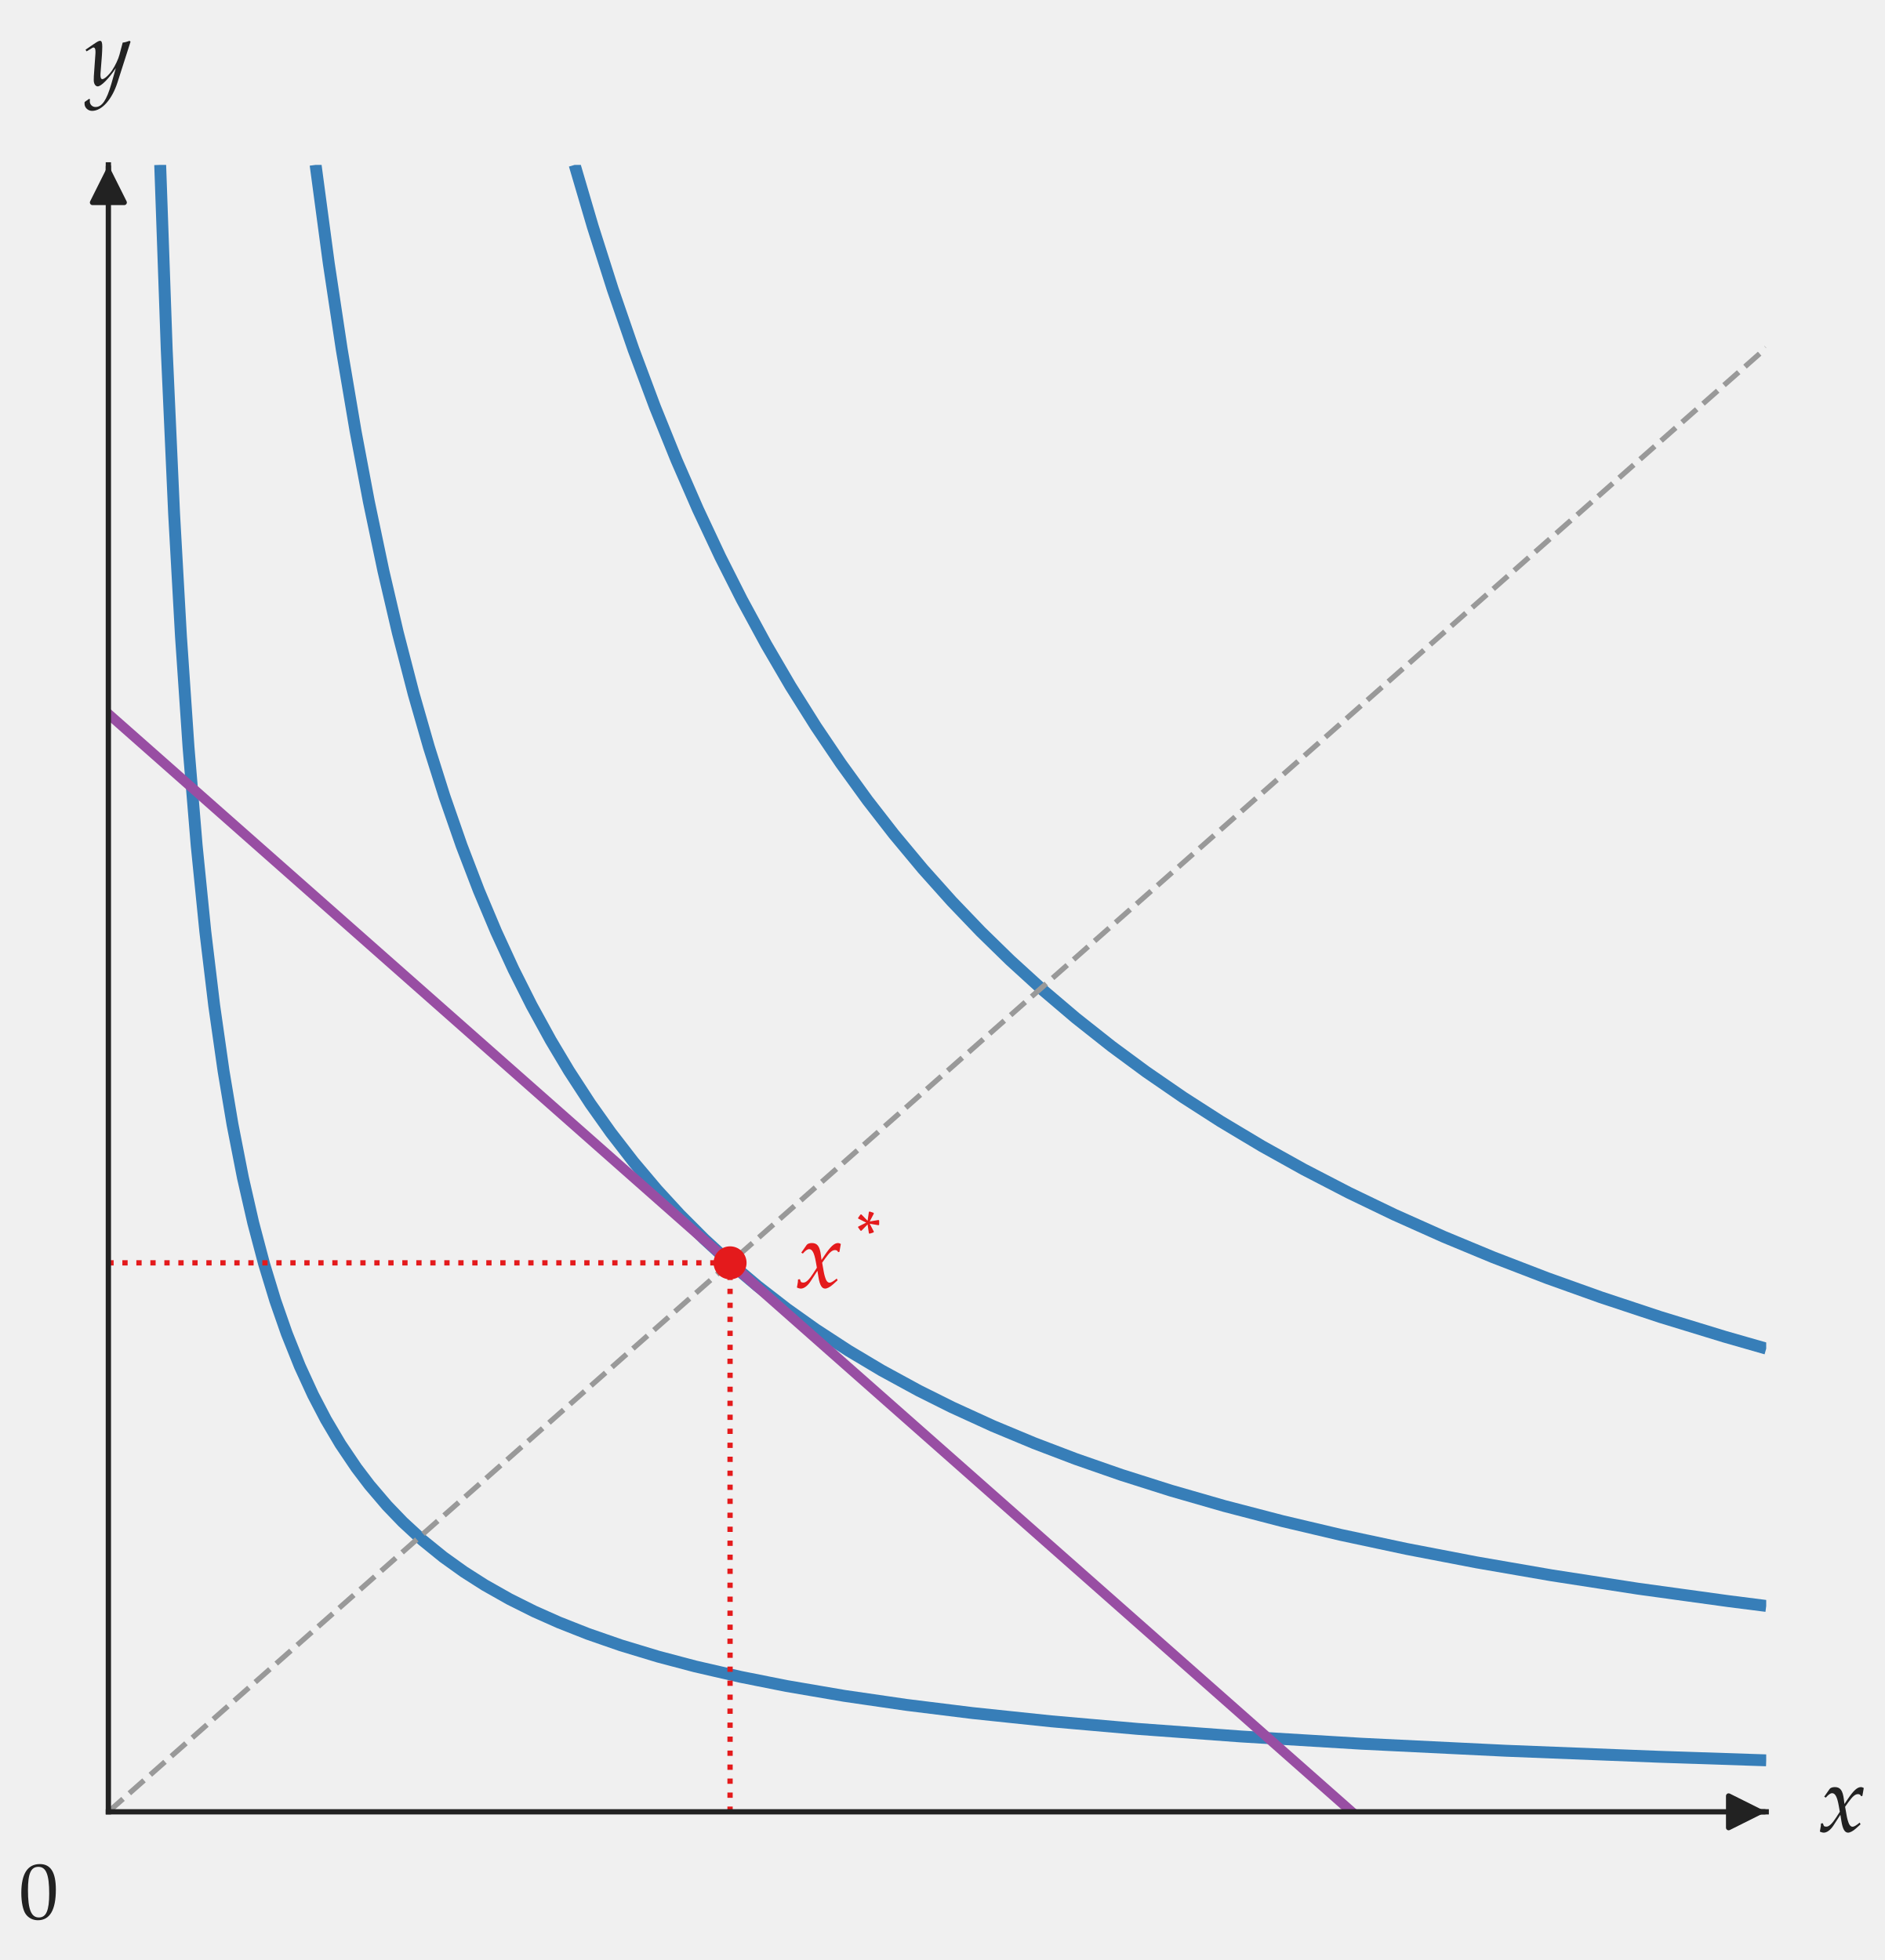
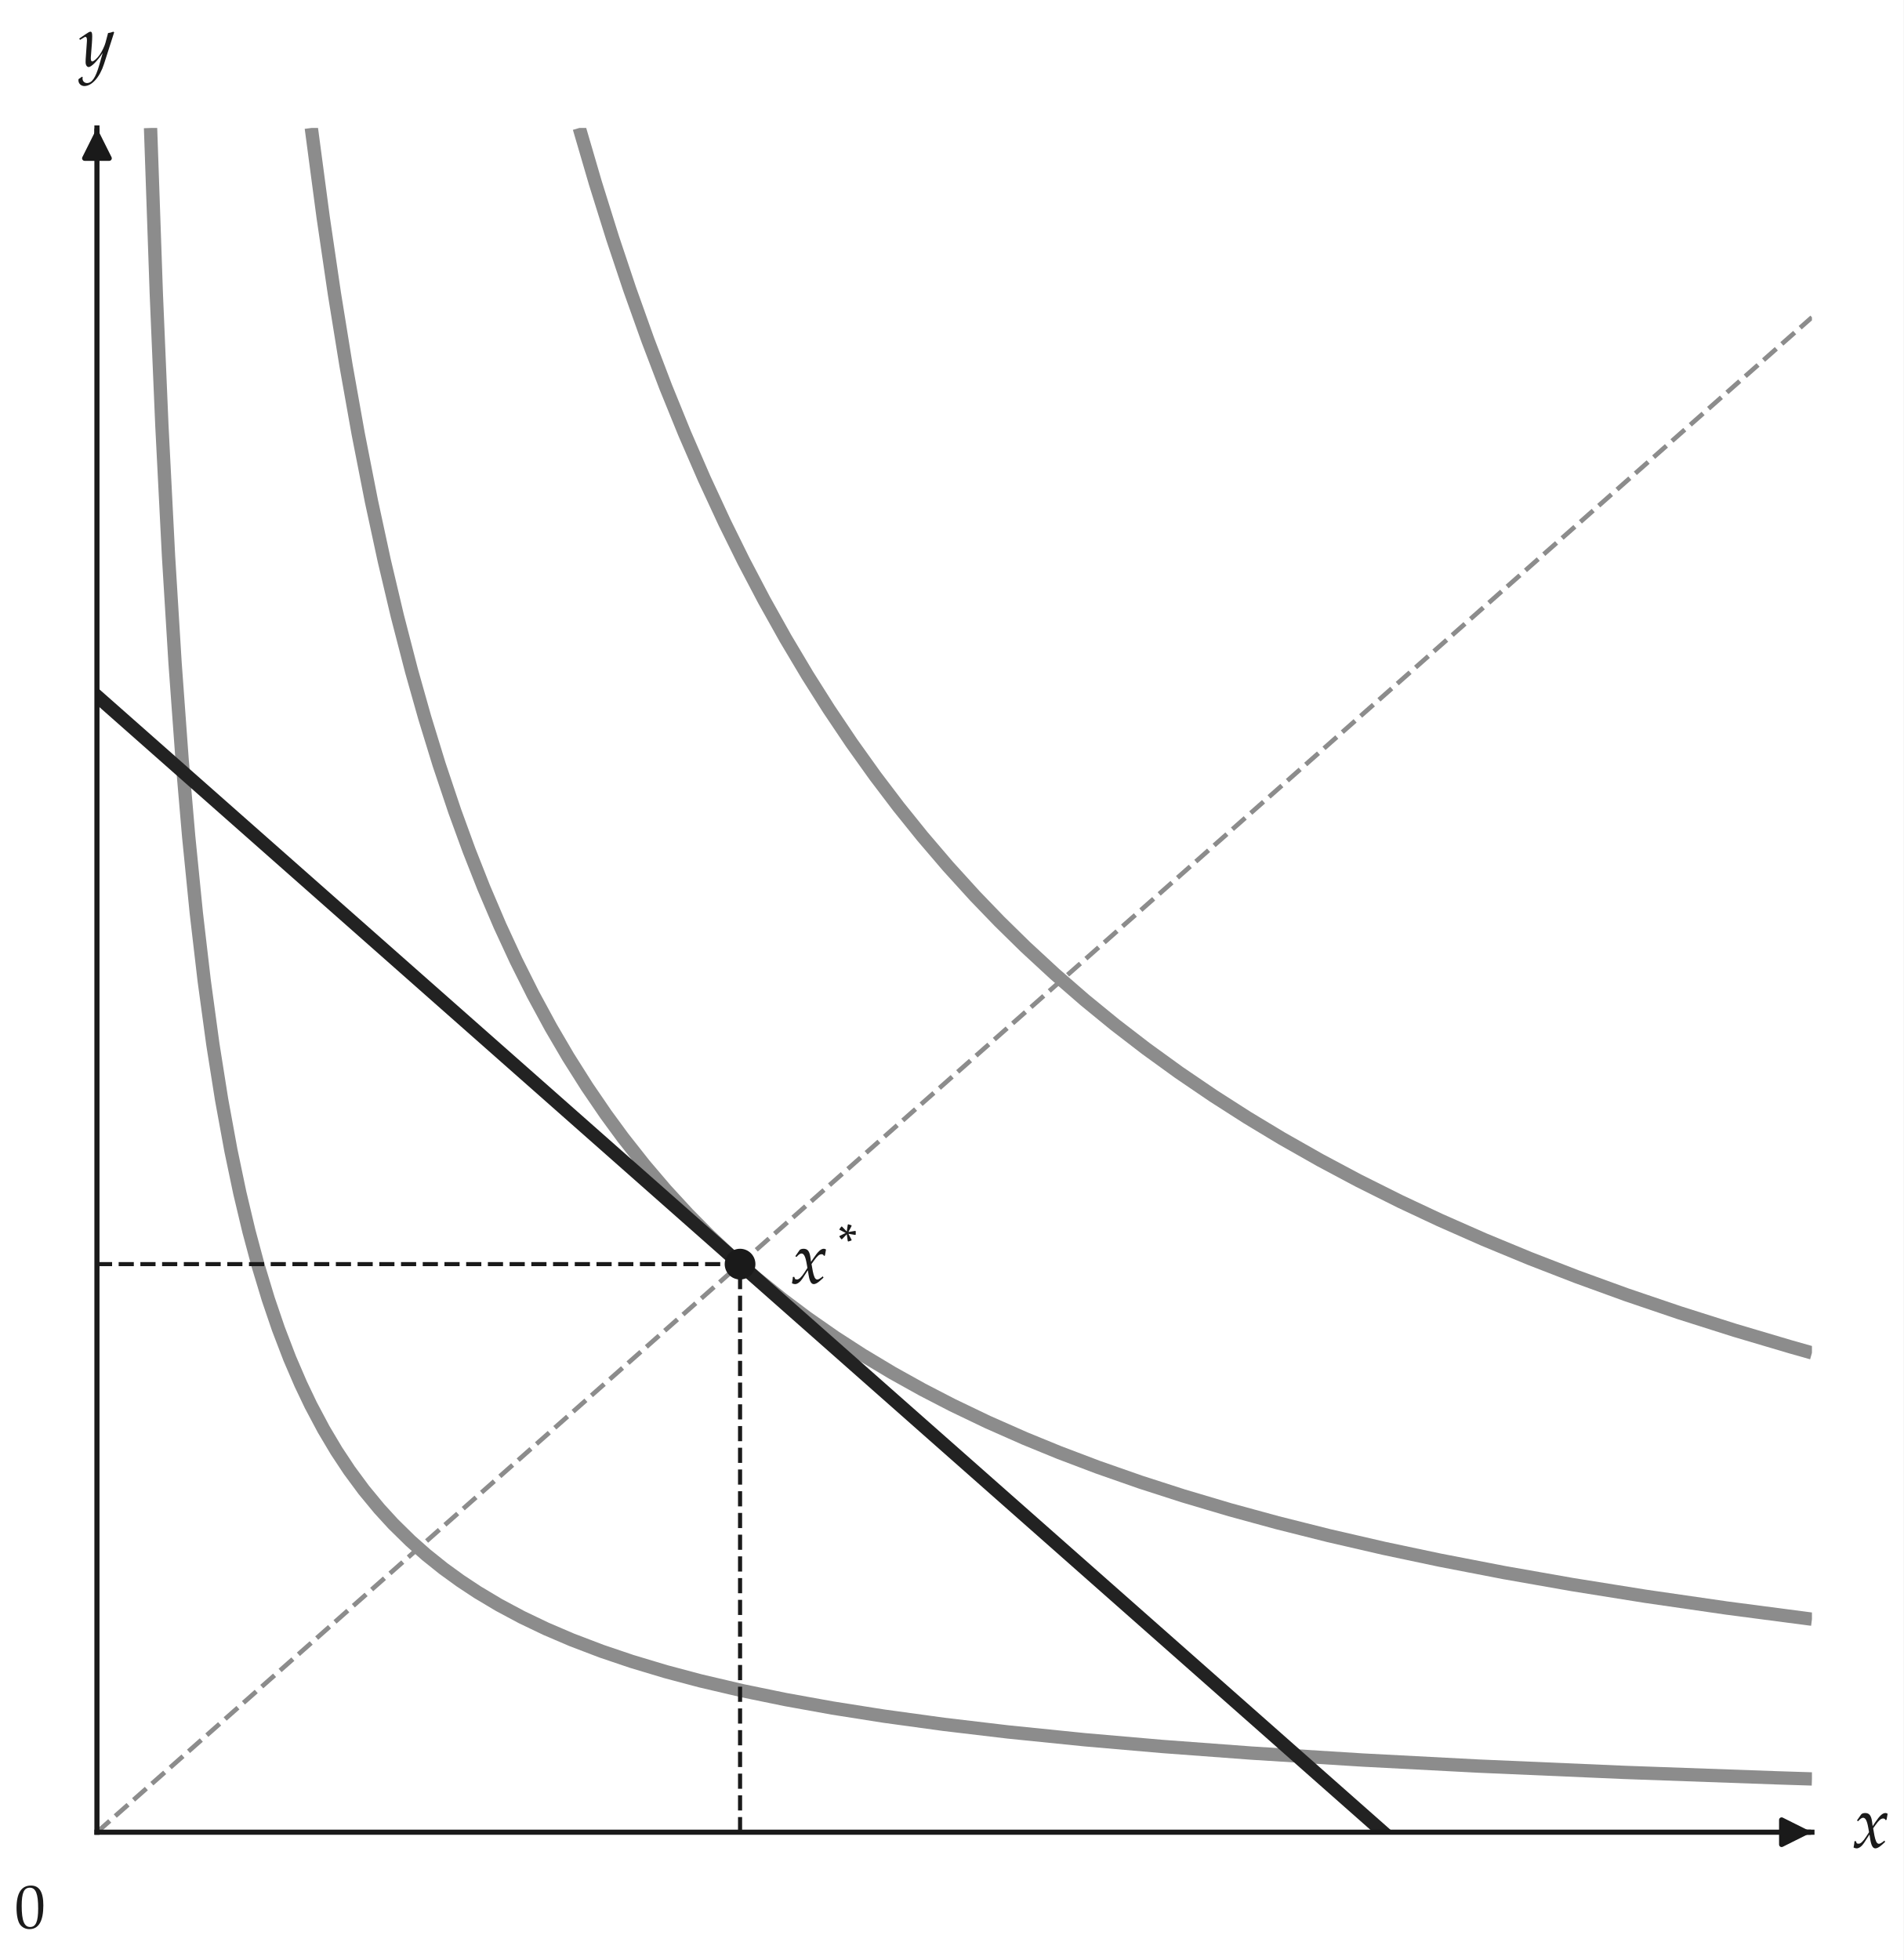
- <svg xmlns="http://www.w3.org/2000/svg" xmlns:xlink="http://www.w3.org/1999/xlink" width="285.393pt" height="296.906pt" viewBox="0 0 285.393 296.906" version="1.1">
+ <svg xmlns="http://www.w3.org/2000/svg" xmlns:xlink="http://www.w3.org/1999/xlink" width="371.604pt" height="382.561pt" viewBox="0 0 371.604 382.561" version="1.1">
  <defs>
    <style type="text/css">*{stroke-linejoin: round; stroke-linecap: butt}</style>
  </defs>
  <g id="figure_1">
    <g id="patch_1">
-       <path d="M 0 296.906  L 285.393 296.906  L 285.393 0  L 0 0  L 0 296.906  z " style="fill: none; opacity: 0" />
+       <path d="M 0 382.561  L 371.604 382.561  L 371.604 0  L 0 0  z " style="fill: #ffffff" />
    </g>
    <g id="axes_1">
      <g id="patch_2">
-         <path d="M 16.413 274.458  L 267.513 274.458  L 267.513 24.978  L 16.413 24.978  L 16.413 274.458  z " style="fill: none; opacity: 0" />
+         <path d="M 18.924 357.618  L 353.724 357.618  L 353.724 24.978  L 18.924 24.978  z " style="fill: #ffffff" />
      </g>
      <g id="patch_3">
-         <path d="M 267.262 274.458  Q 267.387 274.458 266.619 274.458  " style="fill: none; stroke: #222222; stroke-width: 0.8; stroke-linecap: round" />
-         <path d="M 261.819 272.058  L 266.619 274.458  L 261.819 276.858  z " style="fill: #222222; stroke: #222222; stroke-width: 0.8; stroke-linecap: round" />
+         <path d="M 353.389 357.618  Q 353.557 357.618 352.606 357.618  " style="fill: none; stroke: #1a1a1a; stroke-linecap: round" />
+         <path d="M 347.806 355.218  L 352.606 357.618  L 347.806 360.018  z " style="fill: #1a1a1a; stroke: #1a1a1a; stroke-linecap: round" />
      </g>
      <g id="patch_4">
-         <path d="M 16.413 25.227  Q 16.413 25.103 16.413 25.872  " style="fill: none; stroke: #222222; stroke-width: 0.8; stroke-linecap: round" />
-         <path d="M 14.013 30.672  L 16.413 25.872  L 18.813 30.672  z " style="fill: #222222; stroke: #222222; stroke-width: 0.8; stroke-linecap: round" />
+         <path d="M 18.924 25.311  Q 18.924 25.144 18.924 26.096  " style="fill: none; stroke: #1a1a1a; stroke-linecap: round" />
+         <path d="M 16.524 30.896  L 18.924 26.096  L 21.324 30.896  z " style="fill: #1a1a1a; stroke: #1a1a1a; stroke-linecap: round" />
      </g>
      <g id="matplotlib.axis_1">
        <g id="xtick_1">
          <g id="line2d_1" />
        </g>
        <g id="xtick_2">
          <g id="line2d_2" />
        </g>
        <g id="xtick_3">
          <g id="line2d_3" />
        </g>
        <g id="xtick_4">
          <g id="line2d_4" />
        </g>
        <g id="xtick_5">
          <g id="line2d_5" />
        </g>
        <g id="xtick_6">
          <g id="line2d_6" />
        </g>
        <g id="xtick_7">
          <g id="line2d_7" />
        </g>
        <g id="xtick_8">
          <g id="line2d_8" />
        </g>
        <g id="xtick_9">
          <g id="line2d_9" />
        </g>
      </g>
      <g id="matplotlib.axis_2">
        <g id="ytick_1">
          <g id="line2d_10" />
        </g>
        <g id="ytick_2">
          <g id="line2d_11" />
        </g>
        <g id="ytick_3">
          <g id="line2d_12" />
        </g>
        <g id="ytick_4">
          <g id="line2d_13" />
        </g>
        <g id="ytick_5">
          <g id="line2d_14" />
        </g>
        <g id="ytick_6">
          <g id="line2d_15" />
        </g>
        <g id="ytick_7">
          <g id="line2d_16" />
        </g>
        <g id="ytick_8">
          <g id="line2d_17" />
        </g>
      </g>
      <g id="QuadContourSet_1">
-         <path d="M 24.263 24.978  L 25.251 52.927  L 26.367 77.771  L 27.41 96.404  L 28.553 113.173  L 29.788 128.08  L 31.097 141.123  L 32.44 152.302  L 33.859 162.24  L 35.211 170.314  L 36.791 178.388  L 38.351 185.22  L 39.992 191.431  L 41.694 197.021  L 43.427 201.99  L 45.416 206.959  L 47.413 211.306  L 49.357 215.033  L 51.56 218.76  L 53.987 222.356  L 55.972 224.971  L 58.62 228.076  L 61.009 230.56  L 64.006 233.324  L 67.136 235.863  L 70.267 238.107  L 73.398 240.104  L 77.155 242.229  L 80.912 244.106  L 84.669 245.777  L 89.053 247.507  L 94.062 249.246  L 99.698 250.952  L 105.333 252.442  L 112.221 254.024  L 119.155 255.404  L 127.876 256.893  L 137.268 258.258  L 147.287 259.498  L 159.184 260.745  L 172.334 261.901  L 187.989 263.046  L 206.148 264.14  L 228.064 265.207  L 251.232 266.119  L 267.513 266.66  L 267.513 266.66  " clip-path="url(#p27f5dc2c46)" style="fill: none; stroke: #377eb8; stroke-width: 1.8" />
-         <path d="M 47.801 24.978  L 49.796 39.884  L 51.761 52.927  L 53.861 65.349  L 55.865 75.976  L 58.067 86.466  L 60.249 95.823  L 62.65 105.099  L 64.965 113.173  L 67.317 120.627  L 69.909 128.08  L 72.528 134.912  L 75.142 141.123  L 77.781 146.859  L 80.516 152.302  L 83.417 157.591  L 86.193 162.24  L 89.426 167.209  L 92.511 171.556  L 95.941 175.995  L 99.535 180.252  L 102.958 183.978  L 106.676 187.705  L 110.727 191.431  L 114.726 194.808  L 119.184 198.263  L 123.55 201.369  L 128.502 204.597  L 133.511 207.586  L 139.147 210.657  L 144.179 213.17  L 150.418 216.023  L 156.68 218.632  L 162.941 221.017  L 169.829 223.416  L 177.344 225.8  L 185.484 228.143  L 194.25 230.426  L 203.017 232.494  L 213.036 234.632  L 223.681 236.678  L 235.001 238.635  L 248.102 240.66  L 261.877 242.556  L 267.513 243.272  L 267.513 243.272  " clip-path="url(#p27f5dc2c46)" style="fill: none; stroke: #377eb8; stroke-width: 1.8" />
-         <path d="M 87.035 24.978  L 89.775 34.294  L 92.81 43.836  L 95.945 52.927  L 99.194 61.623  L 102.459 69.697  L 105.709 77.15  L 109.09 84.349  L 112.353 90.814  L 116.06 97.646  L 119.735 103.936  L 123.59 110.068  L 127.362 115.658  L 131.41 121.248  L 135.39 126.372  L 139.773 131.634  L 144.156 136.535  L 148.552 141.123  L 153.006 145.47  L 157.932 149.961  L 162.941 154.217  L 168.371 158.513  L 173.586 162.36  L 179.222 166.241  L 184.858 169.861  L 191.119 173.61  L 197.468 177.146  L 204.269 180.669  L 211.157 183.987  L 218.671 187.348  L 226.185 190.468  L 234.326 193.605  L 242.466 196.517  L 251.479 199.506  L 261.251 202.497  L 267.513 204.291  L 267.513 204.291  " clip-path="url(#p27f5dc2c46)" style="fill: none; stroke: #377eb8; stroke-width: 1.8" />
+         <path d="M 29.391 24.978  L 30.513 57.275  L 31.597 82.947  L 32.903 108.619  L 34.171 129.322  L 35.557 148.369  L 36.834 163.275  L 38.321 178.181  L 39.866 191.431  L 41.558 203.853  L 43.262 214.619  L 45.081 224.556  L 46.816 232.838  L 48.588 240.291  L 50.363 246.916  L 52.363 253.541  L 54.337 259.338  L 56.555 265.135  L 58.693 270.103  L 60.673 274.257  L 63.178 278.975  L 65.683 283.188  L 68.187 286.972  L 71.015 290.807  L 74.032 294.464  L 76.749 297.432  L 80.117 300.744  L 83.216 303.485  L 86.555 306.158  L 89.895 308.579  L 93.234 310.784  L 97.409 313.275  L 101.851 315.65  L 106.593 317.92  L 111.602 320.065  L 117.447 322.294  L 123.291 324.271  L 129.97 326.277  L 136.716 328.072  L 144.998 330.012  L 153.347 331.726  L 162.531 333.382  L 172.55 334.962  L 184.239 336.564  L 196.762 338.048  L 211.791 339.572  L 226.819 340.875  L 244.352 342.179  L 266.059 343.533  L 288.602 344.712  L 316.988 345.938  L 347.045 347.01  L 353.724 347.221  L 353.724 347.221  " clip-path="url(#p90fdbfa180)" style="fill: none; stroke: #8c8c8c; stroke-width: 2.6" />
+         <path d="M 60.774 24.978  L 63.083 42.369  L 65.275 57.275  L 67.554 71.353  L 69.914 84.603  L 72.515 97.853  L 75.019 109.447  L 77.563 120.213  L 80.348 130.978  L 82.92 140.088  L 85.72 149.209  L 88.77 158.306  L 91.565 165.976  L 94.416 173.213  L 97.595 180.666  L 100.749 187.486  L 104.088 194.157  L 107.549 200.541  L 110.945 206.338  L 114.612 212.135  L 118.282 217.508  L 121.627 222.072  L 125.796 227.359  L 129.97 232.256  L 134.317 236.978  L 138.419 241.119  L 142.822 245.26  L 147.563 249.4  L 152.681 253.541  L 157.522 257.176  L 162.998 260.994  L 168.376 264.471  L 174.22 267.976  L 180.064 271.227  L 185.909 274.251  L 192.803 277.557  L 200.102 280.782  L 206.781 283.514  L 214.295 286.363  L 222.644 289.284  L 230.993 291.974  L 240.177 294.699  L 249.361 297.206  L 259.38 299.723  L 270.234 302.224  L 281.088 304.517  L 293.611 306.938  L 306.969 309.288  L 321.163 311.558  L 337.026 313.855  L 352.889 315.933  L 353.724 316.037  L 353.724 316.037  " clip-path="url(#p90fdbfa180)" style="fill: none; stroke: #8c8c8c; stroke-width: 2.6" />
+         <path d="M 113.087 24.978  L 116.236 35.744  L 119.604 46.509  L 122.926 56.447  L 126.474 66.384  L 129.97 75.553  L 133.651 84.603  L 137.484 93.43  L 141.457 101.994  L 145.136 109.447  L 149.173 117.138  L 153.347 124.606  L 157.634 131.806  L 161.826 138.431  L 166.28 145.056  L 170.88 151.492  L 175.426 157.478  L 180.094 163.275  L 185.074 169.1  L 190.319 174.869  L 195.109 179.838  L 200.175 184.806  L 205.946 190.139  L 211.791 195.214  L 217.635 199.991  L 223.729 204.681  L 230.158 209.336  L 236.838 213.881  L 243.517 218.156  L 250.196 222.183  L 257.71 226.445  L 265.224 230.447  L 273.32 234.494  L 281.088 238.142  L 289.711 241.947  L 298.62 245.631  L 307.804 249.191  L 317.5 252.713  L 327.842 256.224  L 338.696 259.666  L 349.549 262.881  L 353.724 264.063  L 353.724 264.063  " clip-path="url(#p90fdbfa180)" style="fill: none; stroke: #8c8c8c; stroke-width: 2.6" />
      </g>
      <g id="line2d_18">
-         <path d="M 204.738 274.458  L 16.413 108.138  " clip-path="url(#p27f5dc2c46)" style="fill: none; stroke: #984ea3; stroke-width: 1.5; stroke-linecap: square" />
+         <path d="M 270.024 357.618  L 18.924 135.858  " clip-path="url(#p90fdbfa180)" style="fill: none; stroke: #222222; stroke-width: 2.6; stroke-linecap: square" />
      </g>
      <g id="line2d_19">
-         <path d="M 110.576 274.458  L 110.576 191.298  " clip-path="url(#p27f5dc2c46)" style="fill: none; stroke-dasharray: 0.8,1.32; stroke-dashoffset: 0; stroke: #e41a1c; stroke-width: 0.8" />
+         <path d="M 144.474 357.618  L 144.474 246.738  " clip-path="url(#p90fdbfa180)" style="fill: none; stroke-dasharray: 2.96,1.28; stroke-dashoffset: 0; stroke: #1a1a1a; stroke-width: 0.8" />
      </g>
      <g id="line2d_20">
-         <path d="M 16.413 191.298  L 110.576 191.298  " clip-path="url(#p27f5dc2c46)" style="fill: none; stroke-dasharray: 0.8,1.32; stroke-dashoffset: 0; stroke: #e41a1c; stroke-width: 0.8" />
+         <path d="M 18.924 246.738  L 144.474 246.738  " clip-path="url(#p90fdbfa180)" style="fill: none; stroke-dasharray: 2.96,1.28; stroke-dashoffset: 0; stroke: #1a1a1a; stroke-width: 0.8" />
      </g>
      <g id="line2d_21">
-         <path d="M 16.413 274.458  L 267.513 52.698  " clip-path="url(#p27f5dc2c46)" style="fill: none; stroke-dasharray: 2.96,1.28; stroke-dashoffset: 0; stroke: #999999; stroke-width: 0.8" />
+         <path d="M 18.924 357.618  L 353.724 61.938  " clip-path="url(#p90fdbfa180)" style="fill: none; stroke-dasharray: 3.33,1.44; stroke-dashoffset: 0; stroke: #8c8c8c; stroke-width: 0.9" />
      </g>
      <g id="patch_5">
-         <path d="M 16.413 274.458  L 16.413 24.978  " style="fill: none; stroke: #222222; stroke-width: 0.8; stroke-linejoin: miter; stroke-linecap: square" />
+         <path d="M 18.924 357.618  L 18.924 24.978  " style="fill: none; stroke: #1a1a1a; stroke-linejoin: miter; stroke-linecap: square" />
      </g>
      <g id="patch_6">
-         <path d="M 16.413 274.458  L 267.513 274.458  " style="fill: none; stroke: #222222; stroke-width: 0.8; stroke-linejoin: miter; stroke-linecap: square" />
+         <path d="M 18.924 357.618  L 353.724 357.618  " style="fill: none; stroke: #1a1a1a; stroke-linejoin: miter; stroke-linecap: square" />
      </g>
      <g id="text_1">
-         <g style="fill: #222222" transform="translate(275.513 277.573) scale(0.14 -0.14)">
+         <g style="fill: #1a1a1a" transform="translate(361.724 360.733) scale(0.14 -0.14)">
          <defs>
            <path id="TeXGyrePagella-Italic-59" d="M 58 6  C 154 -45 256 -70 333 -70  C 544 -70 794 115 992 416  L 1478 1165  L 1549 723  C 1638 179 1779 -70 2010 -70  C 2150 -70 2355 38 2560 224  L 2874 506  L 2816 627  C 2586 435 2426 339 2323 339  C 2227 339 2144 403 2080 531  C 2022 653 1952 890 1920 1075  L 1805 1722  L 2029 2035  C 2330 2451 2502 2598 2701 2598  C 2803 2598 2880 2547 2912 2451  L 3002 2477  L 3098 3021  C 3021 3066 2963 3085 2906 3085  C 2650 3085 2394 2854 1997 2266  L 1760 1914  L 1722 2221  C 1645 2854 1472 3085 1094 3085  C 928 3085 787 3034 730 2950  L 358 2419  L 467 2355  C 659 2573 787 2662 909 2662  C 1120 2662 1261 2400 1370 1773  L 1440 1376  L 1184 979  C 909 550 691 346 512 346  C 416 346 346 371 333 403  L 262 582  L 134 563  C 134 435 122 352 83 147  C 70 70 64 51 58 6  z " transform="scale(0.015625)" />
          </defs>
          <use xlink:href="#TeXGyrePagella-Italic-59" transform="translate(0 0.796875)" />
        </g>
      </g>
      <g id="text_2">
-         <g style="fill: #222222" transform="translate(12.913 13.044) scale(0.14 -0.14)">
+         <g style="fill: #1a1a1a" transform="translate(15.424 13.044) scale(0.14 -0.14)">
          <defs>
            <path id="TeXGyrePagella-Italic-5a" d="M -51 -1267  C -51 -1542 186 -1766 474 -1766  C 1152 -1766 1856 -973 2234 211  L 3136 3027  L 3066 3085  C 2880 3014 2733 2976 2592 2963  L 2368 2118  C 2291 1818 2067 1350 1856 1037  C 1632 710 1318 429 1178 429  C 1037 429 1050 736 1056 819  L 1152 2061  C 1165 2259 1178 2502 1178 2682  C 1178 2970 1133 3085 1024 3085  C 941 3085 851 3040 544 2829  L 19 2470  L 90 2355  L 410 2547  C 442 2573 525 2624 570 2624  C 736 2624 710 2298 704 2195  L 595 640  L 589 384  C 582 115 704 -70 864 -70  C 1101 -70 1638 474 2118 1197  L 1805 102  C 1478 -1030 1158 -1498 710 -1498  C 486 -1498 314 -1325 314 -1101  C 314 -1069 320 -1018 326 -960  L 262 -934  L -45 -1152  C -51 -1197 -51 -1235 -51 -1267  z " transform="scale(0.015625)" />
          </defs>
          <use xlink:href="#TeXGyrePagella-Italic-5a" transform="translate(0 0.796875)" />
        </g>
      </g>
      <g id="text_3">
-         <g style="fill: #222222" transform="translate(2.88 290.6544) scale(0.12 -0.12)">
+         <g style="fill: #1a1a1a" transform="translate(2.88 376.3092) scale(0.12 -0.12)">
          <defs>
            <path id="TeXGyrePagella-Regular-11" d="M 186 2074  C 186 1325 320 678 544 365  C 768 51 1126 -128 1523 -128  C 2490 -128 2976 704 2976 2342  C 2976 3744 2560 4410 1683 4410  C 691 4410 186 3622 186 2074  z M 723 2304  C 723 3654 960 4186 1568 4186  C 2189 4186 2438 3558 2438 2022  C 2438 659 2195 96 1606 96  C 986 96 723 742 723 2304  z " transform="scale(0.015625)" />
          </defs>
          <use xlink:href="#TeXGyrePagella-Regular-11" transform="translate(0 0.09375)" />
        </g>
      </g>
      <g id="line2d_22">
        <defs>
-           <path id="m71c2474110" d="M 0 2  C 0.53 2 1.039 1.789 1.414 1.414  C 1.789 1.039 2 0.53 2 0  C 2 -0.53 1.789 -1.039 1.414 -1.414  C 1.039 -1.789 0.53 -2 0 -2  C -0.53 -2 -1.039 -1.789 -1.414 -1.414  C -1.789 -1.039 -2 -0.53 -2 0  C -2 0.53 -1.789 1.039 -1.414 1.414  C -1.039 1.789 -0.53 2 0 2  z " style="stroke: #e41a1c" />
+           <path id="m4796ec4af1" d="M 0 2.5  C 0.663 2.5 1.299 2.237 1.768 1.768  C 2.237 1.299 2.5 0.663 2.5 0  C 2.5 -0.663 2.237 -1.299 1.768 -1.768  C 1.299 -2.237 0.663 -2.5 0 -2.5  C -0.663 -2.5 -1.299 -2.237 -1.768 -1.768  C -2.237 -1.299 -2.5 -0.663 -2.5 0  C -2.5 0.663 -2.237 1.299 -1.768 1.768  C -1.299 2.237 -0.663 2.5 0 2.5  z " style="stroke: #1a1a1a" />
        </defs>
        <g>
-           <use xlink:href="#m71c2474110" x="110.576" y="191.298" style="fill: #e41a1c; stroke: #e41a1c" />
+           <use xlink:href="#m4796ec4af1" x="144.474" y="246.738" style="fill: #1a1a1a; stroke: #1a1a1a" />
        </g>
      </g>
      <g id="text_4">
-         <g style="fill: #e41a1c" transform="translate(120.5755 195.141) scale(0.14 -0.14)">
+         <g style="fill: #1a1a1a" transform="translate(154.474 250.581) scale(0.14 -0.14)">
          <defs>
            <path id="TeXGyrePagella-Regular-b" d="M 205 2874  L 448 2541  L 531 2534  L 1146 3162  L 1274 2291  L 1344 2246  L 1734 2374  L 1766 2451  L 1357 3232  L 2227 3085  L 2291 3136  L 2291 3546  L 2227 3603  L 1357 3456  L 1766 4237  L 1734 4314  L 1344 4442  L 1274 4397  L 1146 3526  L 531 4154  L 448 4147  L 205 3814  L 224 3738  L 1011 3341  L 224 2950  L 205 2874  z " transform="scale(0.015625)" />
          </defs>
          <use xlink:href="#TeXGyrePagella-Italic-59" transform="translate(0 0.673438)" />
          <use xlink:href="#TeXGyrePagella-Regular-b" transform="translate(64.82853 34.41562) scale(0.7)" />
        </g>
      </g>
    </g>
  </g>
  <defs>
-     <clipPath id="p27f5dc2c46">
-       <rect x="16.413" y="24.978" width="251.1" height="249.48" />
+     <clipPath id="p90fdbfa180">
+       <rect x="18.924" y="24.978" width="334.8" height="332.64" />
    </clipPath>
  </defs>
</svg>
